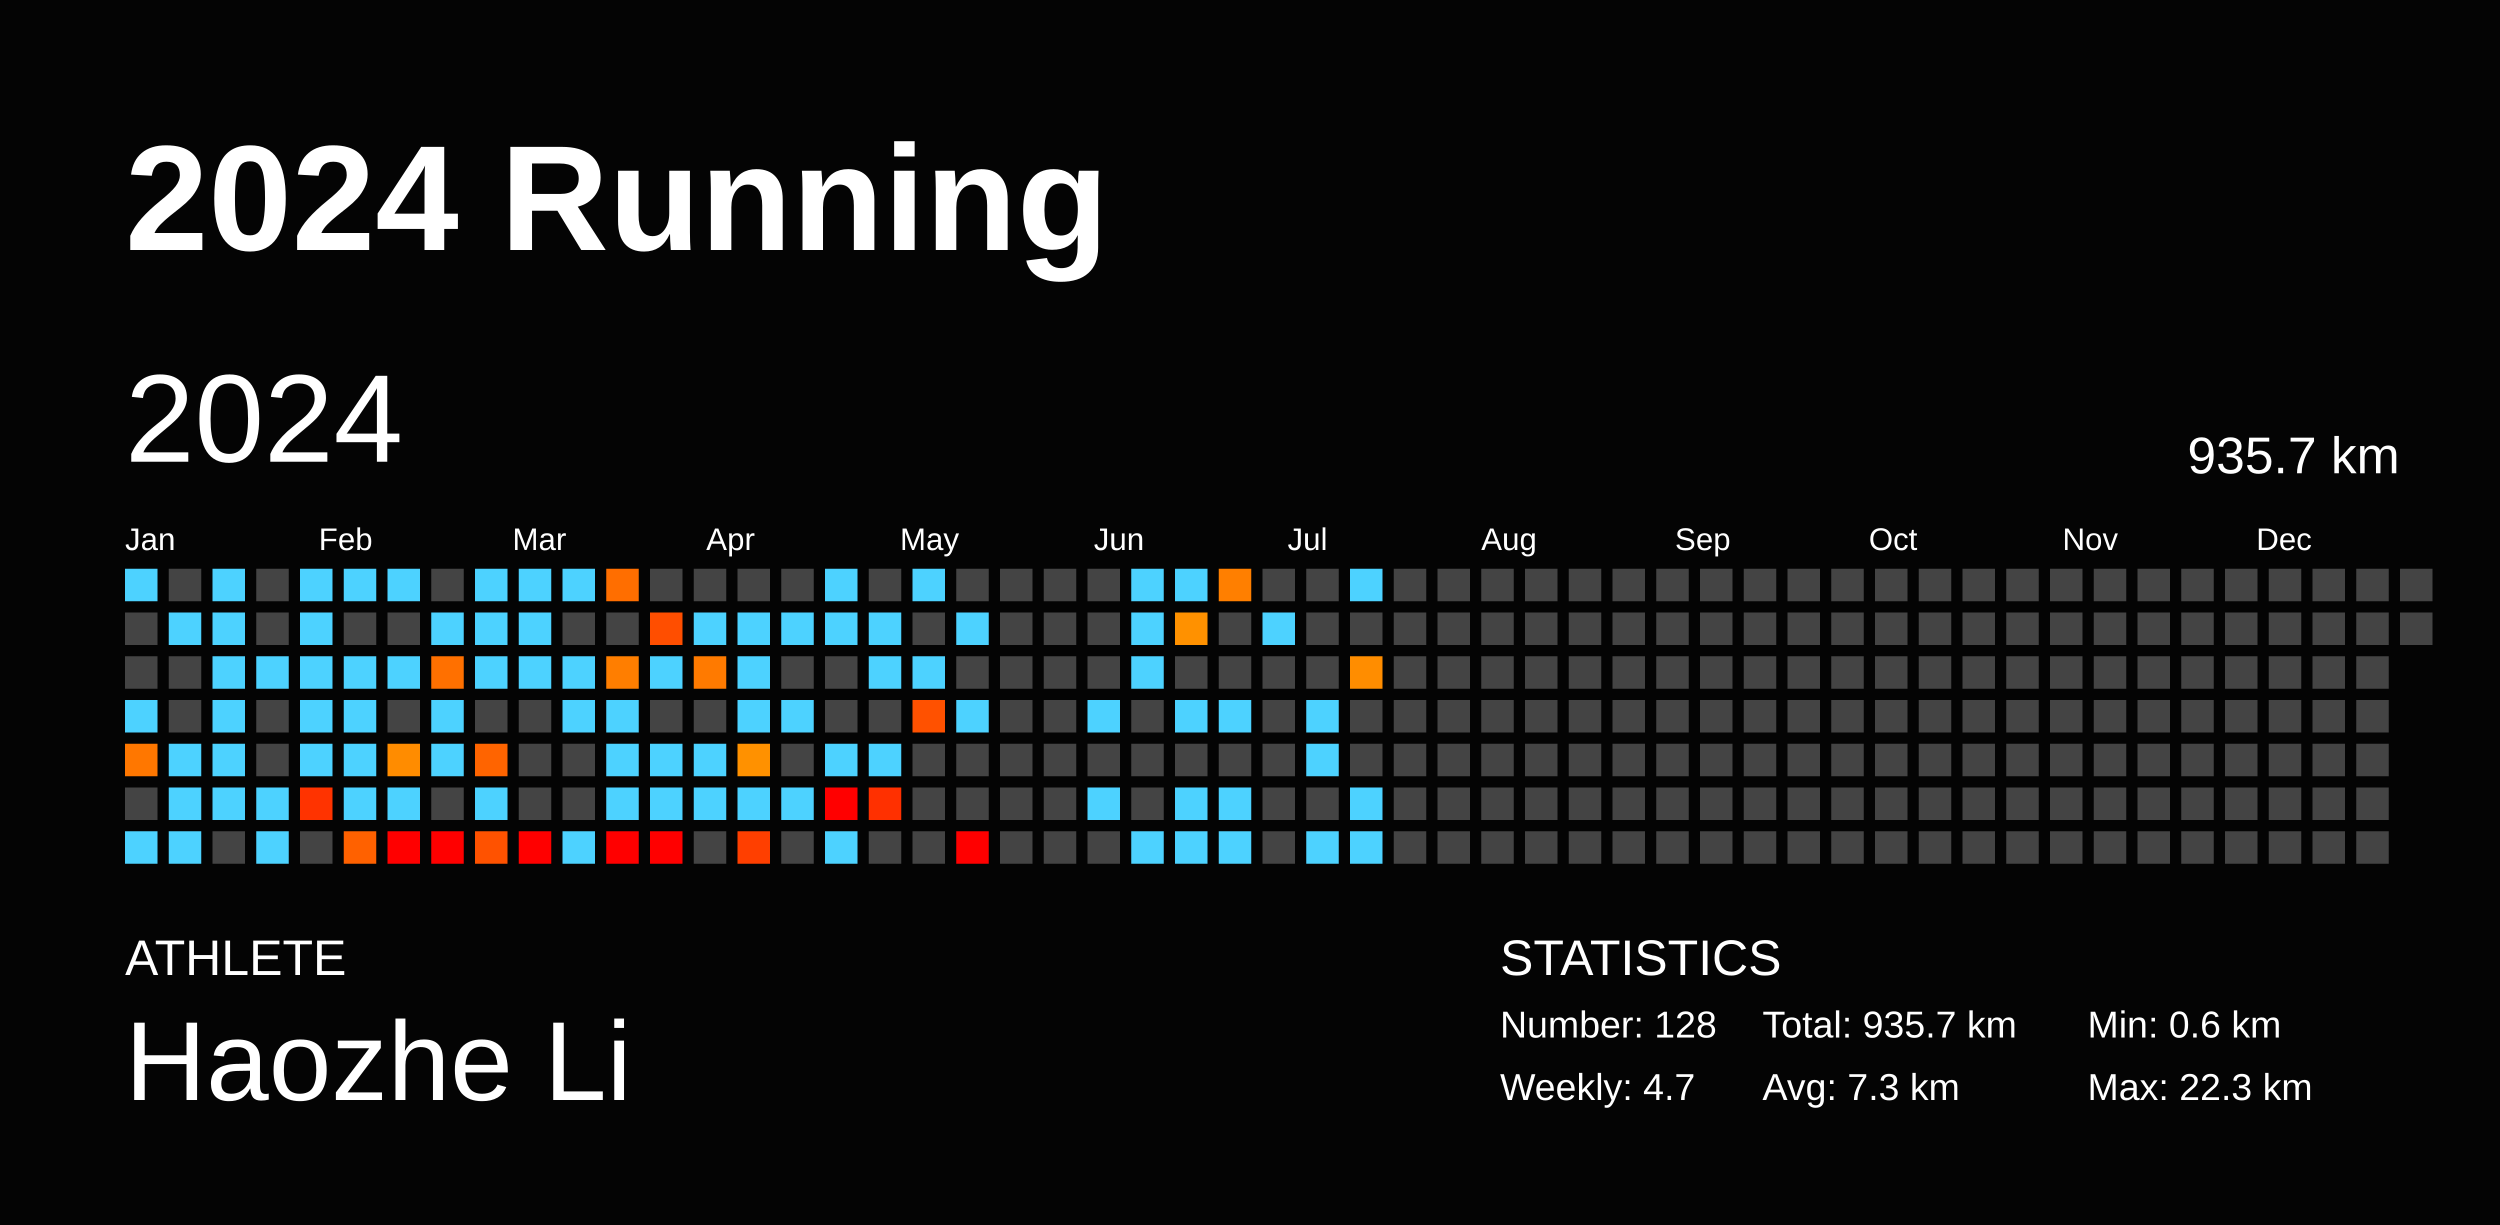
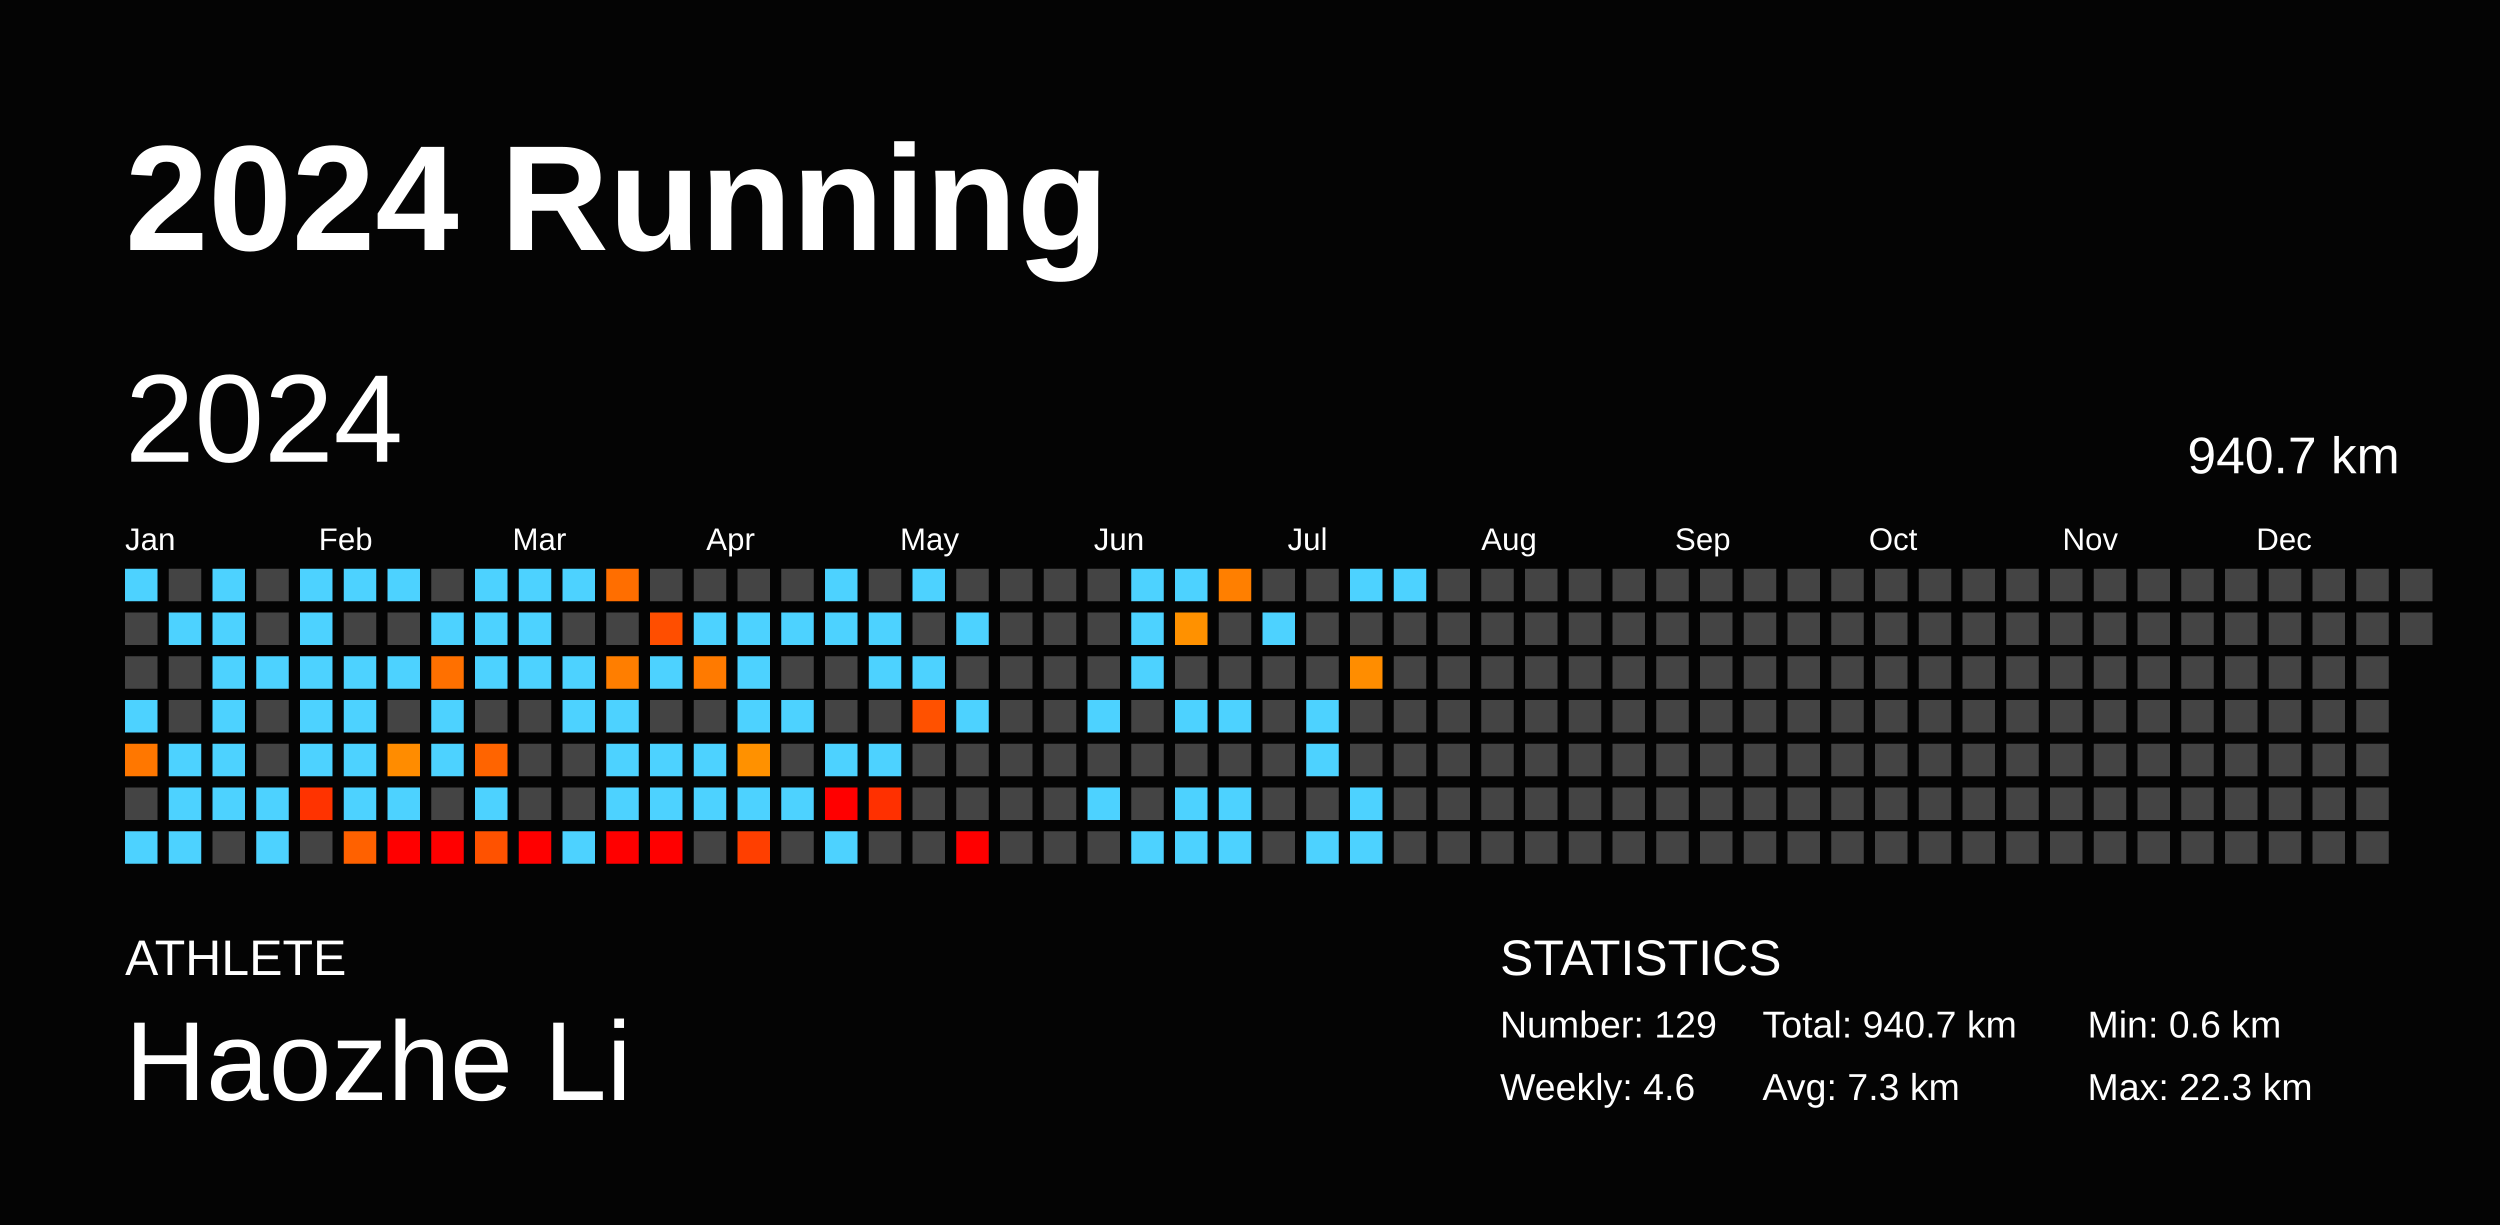
<svg xmlns="http://www.w3.org/2000/svg" baseProfile="full" height="98mm" version="1.1" viewBox="0,0,200,98" width="200mm">
  <defs />
  <rect fill="#040404" height="98" width="200" x="0" y="0" />
  <text fill="#FFFFFF" style="font-size:12px; font-family:Arial; font-weight:bold;" x="10" y="20">2024 Running</text>
  <text fill="#FFFFFF" style="font-size:4px; font-family:Arial" x="10" y="78">ATHLETE</text>
  <text fill="#FFFFFF" style="font-size:9px; font-family:Arial" x="10" y="88">Haozhe Li</text>
  <text fill="#FFFFFF" style="font-size:4px; font-family:Arial" x="120" y="78">STATISTICS</text>
-   <text fill="#FFFFFF" style="font-size:3px; font-family:Arial" x="120" y="83">Number: 128</text>
-   <text fill="#FFFFFF" style="font-size:3px; font-family:Arial" x="120" y="88">Weekly: 4.7</text>
-   <text fill="#FFFFFF" style="font-size:3px; font-family:Arial" x="141" y="83">Total: 935.7 km</text>
+   <text fill="#FFFFFF" style="font-size:3px; font-family:Arial" x="120" y="83">Number: 129</text>
+   <text fill="#FFFFFF" style="font-size:3px; font-family:Arial" x="120" y="88">Weekly: 4.6</text>
+   <text fill="#FFFFFF" style="font-size:3px; font-family:Arial" x="141" y="83">Total: 940.7 km</text>
  <text fill="#FFFFFF" style="font-size:3px; font-family:Arial" x="141" y="88">Avg: 7.3 km</text>
  <text fill="#FFFFFF" style="font-size:3px; font-family:Arial" x="167" y="83">Min: 0.6 km</text>
  <text fill="#FFFFFF" style="font-size:3px; font-family:Arial" x="167" y="88">Max: 22.3 km</text>
  <text dominant-baseline="hanging" fill="#FFFFFF" style="font-size:10.0px; font-family:Arial;" x="10" y="30">2024</text>
-   <text dominant-baseline="hanging" fill="#FFFFFF" style="font-size:4.125px; font-family:Arial;" x="175" y="35">935.7 km</text>
+   <text dominant-baseline="hanging" fill="#FFFFFF" style="font-size:4.125px; font-family:Arial;" x="175" y="35">940.7 km</text>
  <text fill="#FFFFFF" style="font-size:2.5px; font-family:Arial" x="10.0" y="44">Jan</text>
  <text fill="#FFFFFF" style="font-size:2.5px; font-family:Arial" x="25.5" y="44">Feb</text>
  <text fill="#FFFFFF" style="font-size:2.5px; font-family:Arial" x="41.0" y="44">Mar</text>
  <text fill="#FFFFFF" style="font-size:2.5px; font-family:Arial" x="56.5" y="44">Apr</text>
  <text fill="#FFFFFF" style="font-size:2.5px; font-family:Arial" x="72.0" y="44">May</text>
  <text fill="#FFFFFF" style="font-size:2.5px; font-family:Arial" x="87.5" y="44">Jun</text>
  <text fill="#FFFFFF" style="font-size:2.5px; font-family:Arial" x="103.0" y="44">Jul</text>
  <text fill="#FFFFFF" style="font-size:2.5px; font-family:Arial" x="118.5" y="44">Aug</text>
  <text fill="#FFFFFF" style="font-size:2.5px; font-family:Arial" x="134.0" y="44">Sep</text>
  <text fill="#FFFFFF" style="font-size:2.5px; font-family:Arial" x="149.5" y="44">Oct</text>
  <text fill="#FFFFFF" style="font-size:2.5px; font-family:Arial" x="165.0" y="44">Nov</text>
  <text fill="#FFFFFF" style="font-size:2.5px; font-family:Arial" x="180.5" y="44">Dec</text>
  <rect fill="#4dd2ff" height="2.6" width="2.6" x="10.0" y="45.5" />
  <rect fill="#444444" height="2.6" width="2.6" x="10.0" y="49.0" />
  <rect fill="#444444" height="2.6" width="2.6" x="10.0" y="52.5" />
  <rect fill="#4dd2ff" height="2.6" width="2.6" x="10.0" y="56.0" />
  <rect fill="#ff7700" height="2.6" width="2.6" x="10.0" y="59.5" />
  <rect fill="#444444" height="2.6" width="2.6" x="10.0" y="63.0" />
  <rect fill="#4dd2ff" height="2.6" width="2.6" x="10.0" y="66.5" />
  <rect fill="#444444" height="2.6" width="2.6" x="13.5" y="45.5" />
  <rect fill="#4dd2ff" height="2.6" width="2.6" x="13.5" y="49.0" />
  <rect fill="#444444" height="2.6" width="2.6" x="13.5" y="52.5" />
  <rect fill="#444444" height="2.6" width="2.6" x="13.5" y="56.0" />
  <rect fill="#4dd2ff" height="2.6" width="2.6" x="13.5" y="59.5" />
  <rect fill="#4dd2ff" height="2.6" width="2.6" x="13.5" y="63.0" />
  <rect fill="#4dd2ff" height="2.6" width="2.6" x="13.5" y="66.5" />
  <rect fill="#4dd2ff" height="2.6" width="2.6" x="17.0" y="45.5" />
  <rect fill="#4dd2ff" height="2.6" width="2.6" x="17.0" y="49.0" />
  <rect fill="#4dd2ff" height="2.6" width="2.6" x="17.0" y="52.5" />
  <rect fill="#4dd2ff" height="2.6" width="2.6" x="17.0" y="56.0" />
  <rect fill="#4dd2ff" height="2.6" width="2.6" x="17.0" y="59.5" />
  <rect fill="#4dd2ff" height="2.6" width="2.6" x="17.0" y="63.0" />
  <rect fill="#444444" height="2.6" width="2.6" x="17.0" y="66.5" />
  <rect fill="#444444" height="2.6" width="2.6" x="20.5" y="45.5" />
  <rect fill="#444444" height="2.6" width="2.6" x="20.5" y="49.0" />
  <rect fill="#4dd2ff" height="2.6" width="2.6" x="20.5" y="52.5" />
  <rect fill="#444444" height="2.6" width="2.6" x="20.5" y="56.0" />
  <rect fill="#444444" height="2.6" width="2.6" x="20.5" y="59.5" />
  <rect fill="#4dd2ff" height="2.6" width="2.6" x="20.5" y="63.0" />
  <rect fill="#4dd2ff" height="2.6" width="2.6" x="20.5" y="66.5" />
  <rect fill="#4dd2ff" height="2.6" width="2.6" x="24.0" y="45.5" />
  <rect fill="#4dd2ff" height="2.6" width="2.6" x="24.0" y="49.0" />
  <rect fill="#4dd2ff" height="2.6" width="2.6" x="24.0" y="52.5" />
  <rect fill="#4dd2ff" height="2.6" width="2.6" x="24.0" y="56.0" />
  <rect fill="#4dd2ff" height="2.6" width="2.6" x="24.0" y="59.5" />
  <rect fill="#ff3300" height="2.6" width="2.6" x="24.0" y="63.0" />
  <rect fill="#444444" height="2.6" width="2.6" x="24.0" y="66.5" />
  <rect fill="#4dd2ff" height="2.6" width="2.6" x="27.5" y="45.5" />
  <rect fill="#444444" height="2.6" width="2.6" x="27.5" y="49.0" />
  <rect fill="#4dd2ff" height="2.6" width="2.6" x="27.5" y="52.5" />
  <rect fill="#4dd2ff" height="2.6" width="2.6" x="27.5" y="56.0" />
  <rect fill="#4dd2ff" height="2.6" width="2.6" x="27.5" y="59.5" />
  <rect fill="#4dd2ff" height="2.6" width="2.6" x="27.5" y="63.0" />
  <rect fill="#ff6100" height="2.6" width="2.6" x="27.5" y="66.5" />
  <rect fill="#4dd2ff" height="2.6" width="2.6" x="31.0" y="45.5" />
  <rect fill="#444444" height="2.6" width="2.6" x="31.0" y="49.0" />
  <rect fill="#4dd2ff" height="2.6" width="2.6" x="31.0" y="52.5" />
  <rect fill="#444444" height="2.6" width="2.6" x="31.0" y="56.0" />
  <rect fill="#ff8c00" height="2.6" width="2.6" x="31.0" y="59.5" />
  <rect fill="#4dd2ff" height="2.6" width="2.6" x="31.0" y="63.0" />
  <rect fill="red" height="2.6" width="2.6" x="31.0" y="66.5" />
  <rect fill="#444444" height="2.6" width="2.6" x="34.5" y="45.5" />
  <rect fill="#4dd2ff" height="2.6" width="2.6" x="34.5" y="49.0" />
  <rect fill="#ff7000" height="2.6" width="2.6" x="34.5" y="52.5" />
  <rect fill="#4dd2ff" height="2.6" width="2.6" x="34.5" y="56.0" />
  <rect fill="#4dd2ff" height="2.6" width="2.6" x="34.5" y="59.5" />
  <rect fill="#444444" height="2.6" width="2.6" x="34.5" y="63.0" />
  <rect fill="red" height="2.6" width="2.6" x="34.5" y="66.5" />
  <rect fill="#4dd2ff" height="2.6" width="2.6" x="38.0" y="45.5" />
  <rect fill="#4dd2ff" height="2.6" width="2.6" x="38.0" y="49.0" />
  <rect fill="#4dd2ff" height="2.6" width="2.6" x="38.0" y="52.5" />
  <rect fill="#444444" height="2.6" width="2.6" x="38.0" y="56.0" />
  <rect fill="#ff6400" height="2.6" width="2.6" x="38.0" y="59.5" />
  <rect fill="#4dd2ff" height="2.6" width="2.6" x="38.0" y="63.0" />
  <rect fill="#ff5200" height="2.6" width="2.6" x="38.0" y="66.5" />
  <rect fill="#4dd2ff" height="2.6" width="2.6" x="41.5" y="45.5" />
  <rect fill="#4dd2ff" height="2.6" width="2.6" x="41.5" y="49.0" />
  <rect fill="#4dd2ff" height="2.6" width="2.6" x="41.5" y="52.5" />
  <rect fill="#444444" height="2.6" width="2.6" x="41.5" y="56.0" />
  <rect fill="#444444" height="2.6" width="2.6" x="41.5" y="59.5" />
  <rect fill="#444444" height="2.6" width="2.6" x="41.5" y="63.0" />
  <rect fill="red" height="2.6" width="2.6" x="41.5" y="66.5" />
  <rect fill="#4dd2ff" height="2.6" width="2.6" x="45.0" y="45.5" />
  <rect fill="#444444" height="2.6" width="2.6" x="45.0" y="49.0" />
  <rect fill="#4dd2ff" height="2.6" width="2.6" x="45.0" y="52.5" />
  <rect fill="#4dd2ff" height="2.6" width="2.6" x="45.0" y="56.0" />
  <rect fill="#444444" height="2.6" width="2.6" x="45.0" y="59.5" />
  <rect fill="#444444" height="2.6" width="2.6" x="45.0" y="63.0" />
  <rect fill="#4dd2ff" height="2.6" width="2.6" x="45.0" y="66.5" />
  <rect fill="#ff6e00" height="2.6" width="2.6" x="48.5" y="45.5" />
  <rect fill="#444444" height="2.6" width="2.6" x="48.5" y="49.0" />
  <rect fill="#ff7e00" height="2.6" width="2.6" x="48.5" y="52.5" />
  <rect fill="#4dd2ff" height="2.6" width="2.6" x="48.5" y="56.0" />
  <rect fill="#4dd2ff" height="2.6" width="2.6" x="48.5" y="59.5" />
  <rect fill="#4dd2ff" height="2.6" width="2.6" x="48.5" y="63.0" />
  <rect fill="red" height="2.6" width="2.6" x="48.5" y="66.5" />
  <rect fill="#444444" height="2.6" width="2.6" x="52.0" y="45.5" />
  <rect fill="#ff4e00" height="2.6" width="2.6" x="52.0" y="49.0" />
  <rect fill="#4dd2ff" height="2.6" width="2.6" x="52.0" y="52.5" />
  <rect fill="#444444" height="2.6" width="2.6" x="52.0" y="56.0" />
  <rect fill="#4dd2ff" height="2.6" width="2.6" x="52.0" y="59.5" />
  <rect fill="#4dd2ff" height="2.6" width="2.6" x="52.0" y="63.0" />
  <rect fill="red" height="2.6" width="2.6" x="52.0" y="66.5" />
  <rect fill="#444444" height="2.6" width="2.6" x="55.5" y="45.5" />
  <rect fill="#4dd2ff" height="2.6" width="2.6" x="55.5" y="49.0" />
  <rect fill="#ff7a00" height="2.6" width="2.6" x="55.5" y="52.5" />
  <rect fill="#444444" height="2.6" width="2.6" x="55.5" y="56.0" />
  <rect fill="#4dd2ff" height="2.6" width="2.6" x="55.5" y="59.5" />
  <rect fill="#4dd2ff" height="2.6" width="2.6" x="55.5" y="63.0" />
  <rect fill="#444444" height="2.6" width="2.6" x="55.5" y="66.5" />
  <rect fill="#444444" height="2.6" width="2.6" x="59.0" y="45.5" />
  <rect fill="#4dd2ff" height="2.6" width="2.6" x="59.0" y="49.0" />
  <rect fill="#4dd2ff" height="2.6" width="2.6" x="59.0" y="52.5" />
  <rect fill="#4dd2ff" height="2.6" width="2.6" x="59.0" y="56.0" />
  <rect fill="#ff9100" height="2.6" width="2.6" x="59.0" y="59.5" />
  <rect fill="#4dd2ff" height="2.6" width="2.6" x="59.0" y="63.0" />
  <rect fill="#ff3f00" height="2.6" width="2.6" x="59.0" y="66.5" />
  <rect fill="#444444" height="2.6" width="2.6" x="62.5" y="45.5" />
  <rect fill="#4dd2ff" height="2.6" width="2.6" x="62.5" y="49.0" />
  <rect fill="#444444" height="2.6" width="2.6" x="62.5" y="52.5" />
  <rect fill="#4dd2ff" height="2.6" width="2.6" x="62.5" y="56.0" />
  <rect fill="#444444" height="2.6" width="2.6" x="62.5" y="59.5" />
  <rect fill="#4dd2ff" height="2.6" width="2.6" x="62.5" y="63.0" />
  <rect fill="#444444" height="2.6" width="2.6" x="62.5" y="66.5" />
  <rect fill="#4dd2ff" height="2.6" width="2.6" x="66.0" y="45.5" />
  <rect fill="#4dd2ff" height="2.6" width="2.6" x="66.0" y="49.0" />
  <rect fill="#444444" height="2.6" width="2.6" x="66.0" y="52.5" />
  <rect fill="#444444" height="2.6" width="2.6" x="66.0" y="56.0" />
  <rect fill="#4dd2ff" height="2.6" width="2.6" x="66.0" y="59.5" />
  <rect fill="red" height="2.6" width="2.6" x="66.0" y="63.0" />
  <rect fill="#4dd2ff" height="2.6" width="2.6" x="66.0" y="66.5" />
  <rect fill="#444444" height="2.6" width="2.6" x="69.5" y="45.5" />
  <rect fill="#4dd2ff" height="2.6" width="2.6" x="69.5" y="49.0" />
  <rect fill="#4dd2ff" height="2.6" width="2.6" x="69.5" y="52.5" />
  <rect fill="#444444" height="2.6" width="2.6" x="69.5" y="56.0" />
  <rect fill="#4dd2ff" height="2.6" width="2.6" x="69.5" y="59.5" />
  <rect fill="#ff3000" height="2.6" width="2.6" x="69.5" y="63.0" />
  <rect fill="#444444" height="2.6" width="2.6" x="69.5" y="66.5" />
  <rect fill="#4dd2ff" height="2.6" width="2.6" x="73.0" y="45.5" />
  <rect fill="#444444" height="2.6" width="2.6" x="73.0" y="49.0" />
  <rect fill="#4dd2ff" height="2.6" width="2.6" x="73.0" y="52.5" />
  <rect fill="#ff5100" height="2.6" width="2.6" x="73.0" y="56.0" />
  <rect fill="#444444" height="2.6" width="2.6" x="73.0" y="59.5" />
  <rect fill="#444444" height="2.6" width="2.6" x="73.0" y="63.0" />
  <rect fill="#444444" height="2.6" width="2.6" x="73.0" y="66.5" />
  <rect fill="#444444" height="2.6" width="2.6" x="76.5" y="45.5" />
  <rect fill="#4dd2ff" height="2.6" width="2.6" x="76.5" y="49.0" />
  <rect fill="#444444" height="2.6" width="2.6" x="76.5" y="52.5" />
  <rect fill="#4dd2ff" height="2.6" width="2.6" x="76.5" y="56.0" />
  <rect fill="#444444" height="2.6" width="2.6" x="76.5" y="59.5" />
  <rect fill="#444444" height="2.6" width="2.6" x="76.5" y="63.0" />
  <rect fill="red" height="2.6" width="2.6" x="76.5" y="66.5" />
  <rect fill="#444444" height="2.6" width="2.6" x="80.0" y="45.5" />
  <rect fill="#444444" height="2.6" width="2.6" x="80.0" y="49.0" />
  <rect fill="#444444" height="2.6" width="2.6" x="80.0" y="52.5" />
  <rect fill="#444444" height="2.6" width="2.6" x="80.0" y="56.0" />
  <rect fill="#444444" height="2.6" width="2.6" x="80.0" y="59.5" />
  <rect fill="#444444" height="2.6" width="2.6" x="80.0" y="63.0" />
  <rect fill="#444444" height="2.6" width="2.6" x="80.0" y="66.5" />
  <rect fill="#444444" height="2.6" width="2.6" x="83.5" y="45.5" />
  <rect fill="#444444" height="2.6" width="2.6" x="83.5" y="49.0" />
  <rect fill="#444444" height="2.6" width="2.6" x="83.5" y="52.5" />
  <rect fill="#444444" height="2.6" width="2.6" x="83.5" y="56.0" />
  <rect fill="#444444" height="2.6" width="2.6" x="83.5" y="59.5" />
  <rect fill="#444444" height="2.6" width="2.6" x="83.5" y="63.0" />
  <rect fill="#444444" height="2.6" width="2.6" x="83.5" y="66.5" />
  <rect fill="#444444" height="2.6" width="2.6" x="87.0" y="45.5" />
  <rect fill="#444444" height="2.6" width="2.6" x="87.0" y="49.0" />
  <rect fill="#444444" height="2.6" width="2.6" x="87.0" y="52.5" />
  <rect fill="#4dd2ff" height="2.6" width="2.6" x="87.0" y="56.0" />
  <rect fill="#444444" height="2.6" width="2.6" x="87.0" y="59.5" />
  <rect fill="#4dd2ff" height="2.6" width="2.6" x="87.0" y="63.0" />
  <rect fill="#444444" height="2.6" width="2.6" x="87.0" y="66.5" />
  <rect fill="#4dd2ff" height="2.6" width="2.6" x="90.5" y="45.5" />
  <rect fill="#4dd2ff" height="2.6" width="2.6" x="90.5" y="49.0" />
  <rect fill="#4dd2ff" height="2.6" width="2.6" x="90.5" y="52.5" />
  <rect fill="#444444" height="2.6" width="2.6" x="90.5" y="56.0" />
  <rect fill="#444444" height="2.6" width="2.6" x="90.5" y="59.5" />
  <rect fill="#444444" height="2.6" width="2.6" x="90.5" y="63.0" />
  <rect fill="#4dd2ff" height="2.6" width="2.6" x="90.5" y="66.5" />
  <rect fill="#4dd2ff" height="2.6" width="2.6" x="94.0" y="45.5" />
  <rect fill="#ff9100" height="2.6" width="2.6" x="94.0" y="49.0" />
  <rect fill="#444444" height="2.6" width="2.6" x="94.0" y="52.5" />
  <rect fill="#4dd2ff" height="2.6" width="2.6" x="94.0" y="56.0" />
  <rect fill="#444444" height="2.6" width="2.6" x="94.0" y="59.5" />
  <rect fill="#4dd2ff" height="2.6" width="2.6" x="94.0" y="63.0" />
  <rect fill="#4dd2ff" height="2.6" width="2.6" x="94.0" y="66.5" />
  <rect fill="#ff7f00" height="2.6" width="2.6" x="97.5" y="45.5" />
  <rect fill="#444444" height="2.6" width="2.6" x="97.5" y="49.0" />
  <rect fill="#444444" height="2.6" width="2.6" x="97.5" y="52.5" />
  <rect fill="#4dd2ff" height="2.6" width="2.6" x="97.5" y="56.0" />
  <rect fill="#444444" height="2.6" width="2.6" x="97.5" y="59.5" />
  <rect fill="#4dd2ff" height="2.6" width="2.6" x="97.5" y="63.0" />
  <rect fill="#4dd2ff" height="2.6" width="2.6" x="97.5" y="66.5" />
  <rect fill="#444444" height="2.6" width="2.6" x="101.0" y="45.5" />
  <rect fill="#4dd2ff" height="2.6" width="2.6" x="101.0" y="49.0" />
  <rect fill="#444444" height="2.6" width="2.6" x="101.0" y="52.5" />
  <rect fill="#444444" height="2.6" width="2.6" x="101.0" y="56.0" />
  <rect fill="#444444" height="2.6" width="2.6" x="101.0" y="59.5" />
  <rect fill="#444444" height="2.6" width="2.6" x="101.0" y="63.0" />
  <rect fill="#444444" height="2.6" width="2.6" x="101.0" y="66.5" />
  <rect fill="#444444" height="2.6" width="2.6" x="104.5" y="45.5" />
  <rect fill="#444444" height="2.6" width="2.6" x="104.5" y="49.0" />
  <rect fill="#444444" height="2.6" width="2.6" x="104.5" y="52.5" />
  <rect fill="#4dd2ff" height="2.6" width="2.6" x="104.5" y="56.0" />
  <rect fill="#4dd2ff" height="2.6" width="2.6" x="104.5" y="59.5" />
  <rect fill="#444444" height="2.6" width="2.6" x="104.5" y="63.0" />
  <rect fill="#4dd2ff" height="2.6" width="2.6" x="104.5" y="66.5" />
  <rect fill="#4dd2ff" height="2.6" width="2.6" x="108.0" y="45.5" />
  <rect fill="#444444" height="2.6" width="2.6" x="108.0" y="49.0" />
  <rect fill="#ff8d00" height="2.6" width="2.6" x="108.0" y="52.5" />
  <rect fill="#444444" height="2.6" width="2.6" x="108.0" y="56.0" />
  <rect fill="#444444" height="2.6" width="2.6" x="108.0" y="59.5" />
  <rect fill="#4dd2ff" height="2.6" width="2.6" x="108.0" y="63.0" />
  <rect fill="#4dd2ff" height="2.6" width="2.6" x="108.0" y="66.5" />
-   <rect fill="#444444" height="2.6" width="2.6" x="111.5" y="45.5" />
+   <rect fill="#4dd2ff" height="2.6" width="2.6" x="111.5" y="45.5" />
  <rect fill="#444444" height="2.6" width="2.6" x="111.5" y="49.0" />
  <rect fill="#444444" height="2.6" width="2.6" x="111.5" y="52.5" />
  <rect fill="#444444" height="2.6" width="2.6" x="111.5" y="56.0" />
  <rect fill="#444444" height="2.6" width="2.6" x="111.5" y="59.5" />
  <rect fill="#444444" height="2.6" width="2.6" x="111.5" y="63.0" />
  <rect fill="#444444" height="2.6" width="2.6" x="111.5" y="66.5" />
  <rect fill="#444444" height="2.6" width="2.6" x="115.0" y="45.5" />
  <rect fill="#444444" height="2.6" width="2.6" x="115.0" y="49.0" />
  <rect fill="#444444" height="2.6" width="2.6" x="115.0" y="52.5" />
  <rect fill="#444444" height="2.6" width="2.6" x="115.0" y="56.0" />
  <rect fill="#444444" height="2.6" width="2.6" x="115.0" y="59.5" />
  <rect fill="#444444" height="2.6" width="2.6" x="115.0" y="63.0" />
  <rect fill="#444444" height="2.6" width="2.6" x="115.0" y="66.5" />
  <rect fill="#444444" height="2.6" width="2.6" x="118.5" y="45.5" />
  <rect fill="#444444" height="2.6" width="2.6" x="118.5" y="49.0" />
  <rect fill="#444444" height="2.6" width="2.6" x="118.5" y="52.5" />
  <rect fill="#444444" height="2.6" width="2.6" x="118.5" y="56.0" />
  <rect fill="#444444" height="2.6" width="2.6" x="118.5" y="59.5" />
  <rect fill="#444444" height="2.6" width="2.6" x="118.5" y="63.0" />
  <rect fill="#444444" height="2.6" width="2.6" x="118.5" y="66.5" />
  <rect fill="#444444" height="2.6" width="2.6" x="122.0" y="45.5" />
  <rect fill="#444444" height="2.6" width="2.6" x="122.0" y="49.0" />
  <rect fill="#444444" height="2.6" width="2.6" x="122.0" y="52.5" />
  <rect fill="#444444" height="2.6" width="2.6" x="122.0" y="56.0" />
  <rect fill="#444444" height="2.6" width="2.6" x="122.0" y="59.5" />
  <rect fill="#444444" height="2.6" width="2.6" x="122.0" y="63.0" />
  <rect fill="#444444" height="2.6" width="2.6" x="122.0" y="66.5" />
  <rect fill="#444444" height="2.6" width="2.6" x="125.5" y="45.5" />
  <rect fill="#444444" height="2.6" width="2.6" x="125.5" y="49.0" />
  <rect fill="#444444" height="2.6" width="2.6" x="125.5" y="52.5" />
  <rect fill="#444444" height="2.6" width="2.6" x="125.5" y="56.0" />
  <rect fill="#444444" height="2.6" width="2.6" x="125.5" y="59.5" />
  <rect fill="#444444" height="2.6" width="2.6" x="125.5" y="63.0" />
  <rect fill="#444444" height="2.6" width="2.6" x="125.5" y="66.5" />
  <rect fill="#444444" height="2.6" width="2.6" x="129.0" y="45.5" />
  <rect fill="#444444" height="2.6" width="2.6" x="129.0" y="49.0" />
  <rect fill="#444444" height="2.6" width="2.6" x="129.0" y="52.5" />
  <rect fill="#444444" height="2.6" width="2.6" x="129.0" y="56.0" />
  <rect fill="#444444" height="2.6" width="2.6" x="129.0" y="59.5" />
  <rect fill="#444444" height="2.6" width="2.6" x="129.0" y="63.0" />
  <rect fill="#444444" height="2.6" width="2.6" x="129.0" y="66.5" />
  <rect fill="#444444" height="2.6" width="2.6" x="132.5" y="45.5" />
  <rect fill="#444444" height="2.6" width="2.6" x="132.5" y="49.0" />
  <rect fill="#444444" height="2.6" width="2.6" x="132.5" y="52.5" />
  <rect fill="#444444" height="2.6" width="2.6" x="132.5" y="56.0" />
  <rect fill="#444444" height="2.6" width="2.6" x="132.5" y="59.5" />
  <rect fill="#444444" height="2.6" width="2.6" x="132.5" y="63.0" />
  <rect fill="#444444" height="2.6" width="2.6" x="132.5" y="66.5" />
  <rect fill="#444444" height="2.6" width="2.6" x="136.0" y="45.5" />
  <rect fill="#444444" height="2.6" width="2.6" x="136.0" y="49.0" />
  <rect fill="#444444" height="2.6" width="2.6" x="136.0" y="52.5" />
  <rect fill="#444444" height="2.6" width="2.6" x="136.0" y="56.0" />
  <rect fill="#444444" height="2.6" width="2.6" x="136.0" y="59.5" />
  <rect fill="#444444" height="2.6" width="2.6" x="136.0" y="63.0" />
  <rect fill="#444444" height="2.6" width="2.6" x="136.0" y="66.5" />
  <rect fill="#444444" height="2.6" width="2.6" x="139.5" y="45.5" />
  <rect fill="#444444" height="2.6" width="2.6" x="139.5" y="49.0" />
  <rect fill="#444444" height="2.6" width="2.6" x="139.5" y="52.5" />
  <rect fill="#444444" height="2.6" width="2.6" x="139.5" y="56.0" />
  <rect fill="#444444" height="2.6" width="2.6" x="139.5" y="59.5" />
  <rect fill="#444444" height="2.6" width="2.6" x="139.5" y="63.0" />
  <rect fill="#444444" height="2.6" width="2.6" x="139.5" y="66.5" />
  <rect fill="#444444" height="2.6" width="2.6" x="143.0" y="45.5" />
  <rect fill="#444444" height="2.6" width="2.6" x="143.0" y="49.0" />
  <rect fill="#444444" height="2.6" width="2.6" x="143.0" y="52.5" />
  <rect fill="#444444" height="2.6" width="2.6" x="143.0" y="56.0" />
  <rect fill="#444444" height="2.6" width="2.6" x="143.0" y="59.5" />
  <rect fill="#444444" height="2.6" width="2.6" x="143.0" y="63.0" />
  <rect fill="#444444" height="2.6" width="2.6" x="143.0" y="66.5" />
  <rect fill="#444444" height="2.6" width="2.6" x="146.5" y="45.5" />
  <rect fill="#444444" height="2.6" width="2.6" x="146.5" y="49.0" />
  <rect fill="#444444" height="2.6" width="2.6" x="146.5" y="52.5" />
  <rect fill="#444444" height="2.6" width="2.6" x="146.5" y="56.0" />
  <rect fill="#444444" height="2.6" width="2.6" x="146.5" y="59.5" />
  <rect fill="#444444" height="2.6" width="2.6" x="146.5" y="63.0" />
  <rect fill="#444444" height="2.6" width="2.6" x="146.5" y="66.5" />
  <rect fill="#444444" height="2.6" width="2.6" x="150.0" y="45.5" />
  <rect fill="#444444" height="2.6" width="2.6" x="150.0" y="49.0" />
  <rect fill="#444444" height="2.6" width="2.6" x="150.0" y="52.5" />
  <rect fill="#444444" height="2.6" width="2.6" x="150.0" y="56.0" />
  <rect fill="#444444" height="2.6" width="2.6" x="150.0" y="59.5" />
  <rect fill="#444444" height="2.6" width="2.6" x="150.0" y="63.0" />
  <rect fill="#444444" height="2.6" width="2.6" x="150.0" y="66.5" />
  <rect fill="#444444" height="2.6" width="2.6" x="153.5" y="45.5" />
  <rect fill="#444444" height="2.6" width="2.6" x="153.5" y="49.0" />
  <rect fill="#444444" height="2.6" width="2.6" x="153.5" y="52.5" />
  <rect fill="#444444" height="2.6" width="2.6" x="153.5" y="56.0" />
  <rect fill="#444444" height="2.6" width="2.6" x="153.5" y="59.5" />
  <rect fill="#444444" height="2.6" width="2.6" x="153.5" y="63.0" />
  <rect fill="#444444" height="2.6" width="2.6" x="153.5" y="66.5" />
  <rect fill="#444444" height="2.6" width="2.6" x="157.0" y="45.5" />
  <rect fill="#444444" height="2.6" width="2.6" x="157.0" y="49.0" />
  <rect fill="#444444" height="2.6" width="2.6" x="157.0" y="52.5" />
  <rect fill="#444444" height="2.6" width="2.6" x="157.0" y="56.0" />
  <rect fill="#444444" height="2.6" width="2.6" x="157.0" y="59.5" />
  <rect fill="#444444" height="2.6" width="2.6" x="157.0" y="63.0" />
  <rect fill="#444444" height="2.6" width="2.6" x="157.0" y="66.5" />
  <rect fill="#444444" height="2.6" width="2.6" x="160.5" y="45.5" />
  <rect fill="#444444" height="2.6" width="2.6" x="160.5" y="49.0" />
  <rect fill="#444444" height="2.6" width="2.6" x="160.5" y="52.5" />
  <rect fill="#444444" height="2.6" width="2.6" x="160.5" y="56.0" />
  <rect fill="#444444" height="2.6" width="2.6" x="160.5" y="59.5" />
  <rect fill="#444444" height="2.6" width="2.6" x="160.5" y="63.0" />
  <rect fill="#444444" height="2.6" width="2.6" x="160.5" y="66.5" />
  <rect fill="#444444" height="2.6" width="2.6" x="164.0" y="45.5" />
  <rect fill="#444444" height="2.6" width="2.6" x="164.0" y="49.0" />
  <rect fill="#444444" height="2.6" width="2.6" x="164.0" y="52.5" />
  <rect fill="#444444" height="2.6" width="2.6" x="164.0" y="56.0" />
  <rect fill="#444444" height="2.6" width="2.6" x="164.0" y="59.5" />
  <rect fill="#444444" height="2.6" width="2.6" x="164.0" y="63.0" />
  <rect fill="#444444" height="2.6" width="2.6" x="164.0" y="66.5" />
  <rect fill="#444444" height="2.6" width="2.6" x="167.5" y="45.5" />
  <rect fill="#444444" height="2.6" width="2.6" x="167.5" y="49.0" />
  <rect fill="#444444" height="2.6" width="2.6" x="167.5" y="52.5" />
  <rect fill="#444444" height="2.6" width="2.6" x="167.5" y="56.0" />
  <rect fill="#444444" height="2.6" width="2.6" x="167.5" y="59.5" />
  <rect fill="#444444" height="2.6" width="2.6" x="167.5" y="63.0" />
  <rect fill="#444444" height="2.6" width="2.6" x="167.5" y="66.5" />
  <rect fill="#444444" height="2.6" width="2.6" x="171.0" y="45.5" />
  <rect fill="#444444" height="2.6" width="2.6" x="171.0" y="49.0" />
  <rect fill="#444444" height="2.6" width="2.6" x="171.0" y="52.5" />
  <rect fill="#444444" height="2.6" width="2.6" x="171.0" y="56.0" />
  <rect fill="#444444" height="2.6" width="2.6" x="171.0" y="59.5" />
  <rect fill="#444444" height="2.6" width="2.6" x="171.0" y="63.0" />
  <rect fill="#444444" height="2.6" width="2.6" x="171.0" y="66.5" />
  <rect fill="#444444" height="2.6" width="2.6" x="174.5" y="45.5" />
  <rect fill="#444444" height="2.6" width="2.6" x="174.5" y="49.0" />
  <rect fill="#444444" height="2.6" width="2.6" x="174.5" y="52.5" />
  <rect fill="#444444" height="2.6" width="2.6" x="174.5" y="56.0" />
  <rect fill="#444444" height="2.6" width="2.6" x="174.5" y="59.5" />
  <rect fill="#444444" height="2.6" width="2.6" x="174.5" y="63.0" />
  <rect fill="#444444" height="2.6" width="2.6" x="174.5" y="66.5" />
  <rect fill="#444444" height="2.6" width="2.6" x="178.0" y="45.5" />
  <rect fill="#444444" height="2.6" width="2.6" x="178.0" y="49.0" />
  <rect fill="#444444" height="2.6" width="2.6" x="178.0" y="52.5" />
  <rect fill="#444444" height="2.6" width="2.6" x="178.0" y="56.0" />
  <rect fill="#444444" height="2.6" width="2.6" x="178.0" y="59.5" />
  <rect fill="#444444" height="2.6" width="2.6" x="178.0" y="63.0" />
  <rect fill="#444444" height="2.6" width="2.6" x="178.0" y="66.5" />
  <rect fill="#444444" height="2.6" width="2.6" x="181.5" y="45.5" />
  <rect fill="#444444" height="2.6" width="2.6" x="181.5" y="49.0" />
  <rect fill="#444444" height="2.6" width="2.6" x="181.5" y="52.5" />
  <rect fill="#444444" height="2.6" width="2.6" x="181.5" y="56.0" />
  <rect fill="#444444" height="2.6" width="2.6" x="181.5" y="59.5" />
  <rect fill="#444444" height="2.6" width="2.6" x="181.5" y="63.0" />
  <rect fill="#444444" height="2.6" width="2.6" x="181.5" y="66.5" />
  <rect fill="#444444" height="2.6" width="2.6" x="185.0" y="45.5" />
  <rect fill="#444444" height="2.6" width="2.6" x="185.0" y="49.0" />
  <rect fill="#444444" height="2.6" width="2.6" x="185.0" y="52.5" />
  <rect fill="#444444" height="2.6" width="2.6" x="185.0" y="56.0" />
  <rect fill="#444444" height="2.6" width="2.6" x="185.0" y="59.5" />
  <rect fill="#444444" height="2.6" width="2.6" x="185.0" y="63.0" />
  <rect fill="#444444" height="2.6" width="2.6" x="185.0" y="66.5" />
  <rect fill="#444444" height="2.6" width="2.6" x="188.5" y="45.5" />
  <rect fill="#444444" height="2.6" width="2.6" x="188.5" y="49.0" />
  <rect fill="#444444" height="2.6" width="2.6" x="188.5" y="52.5" />
  <rect fill="#444444" height="2.6" width="2.6" x="188.5" y="56.0" />
  <rect fill="#444444" height="2.6" width="2.6" x="188.5" y="59.5" />
  <rect fill="#444444" height="2.6" width="2.6" x="188.5" y="63.0" />
  <rect fill="#444444" height="2.6" width="2.6" x="188.5" y="66.5" />
  <rect fill="#444444" height="2.6" width="2.6" x="192.0" y="45.5" />
  <rect fill="#444444" height="2.6" width="2.6" x="192.0" y="49.0" />
</svg>
